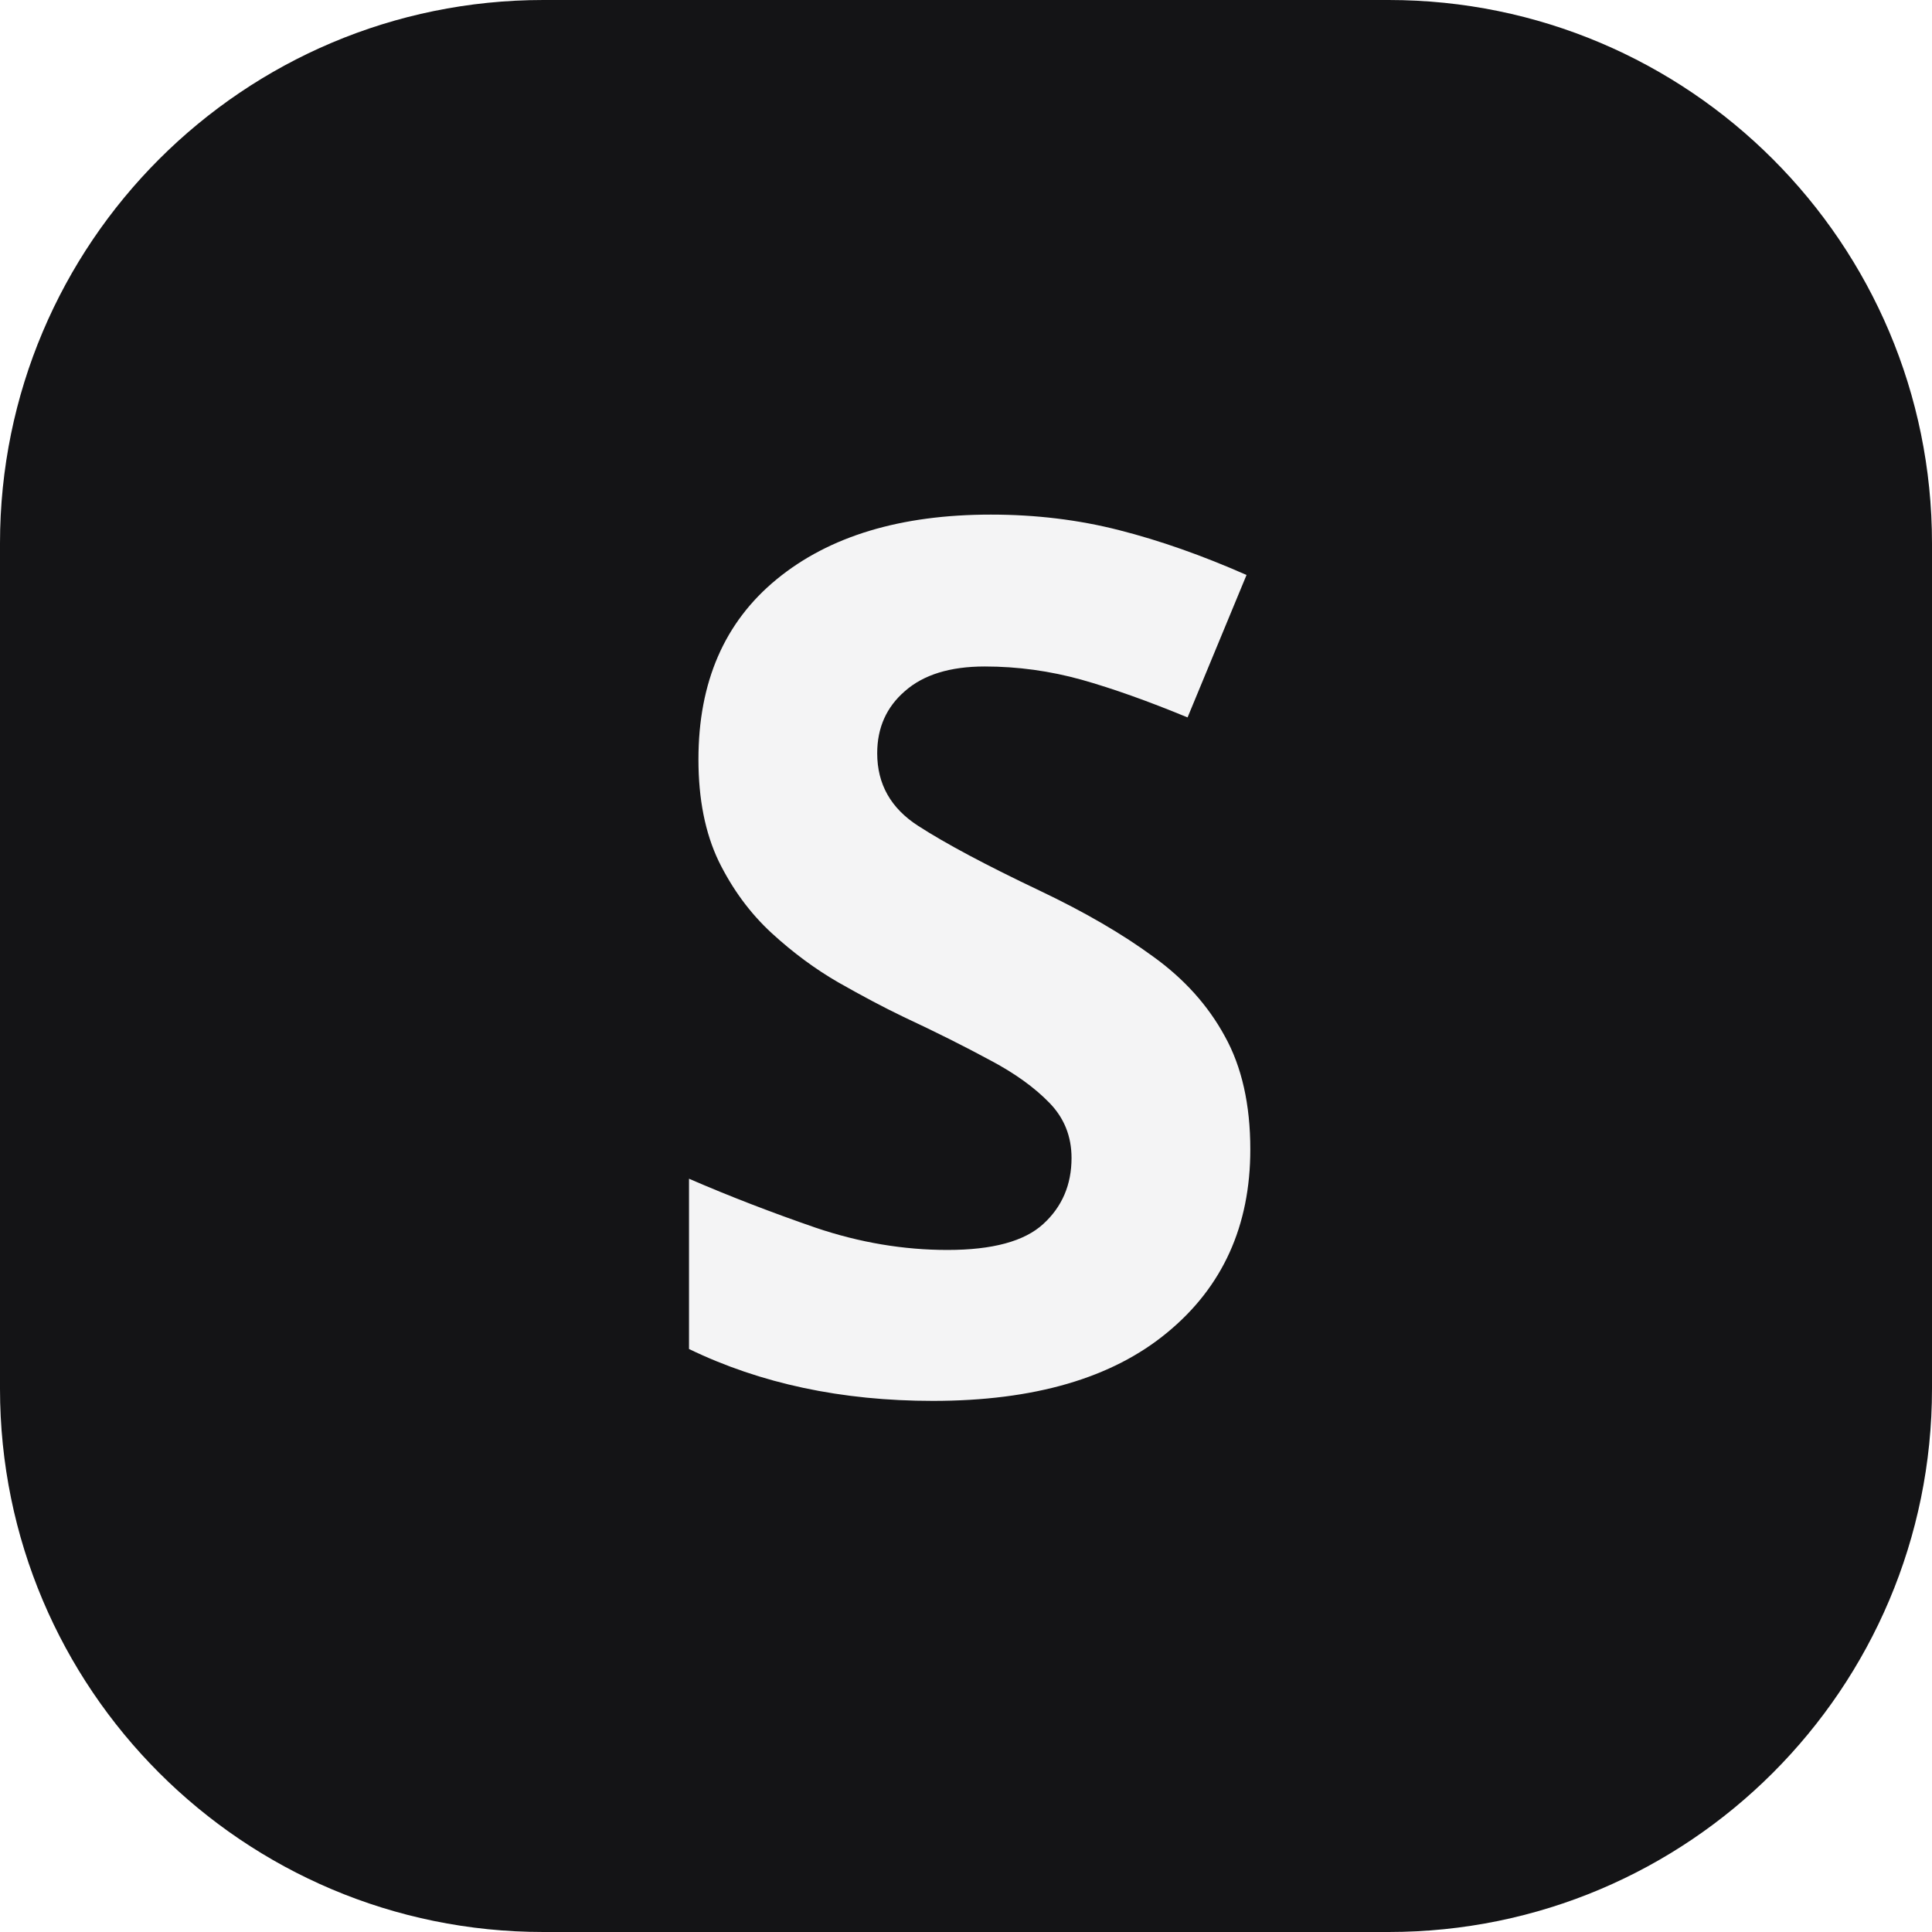
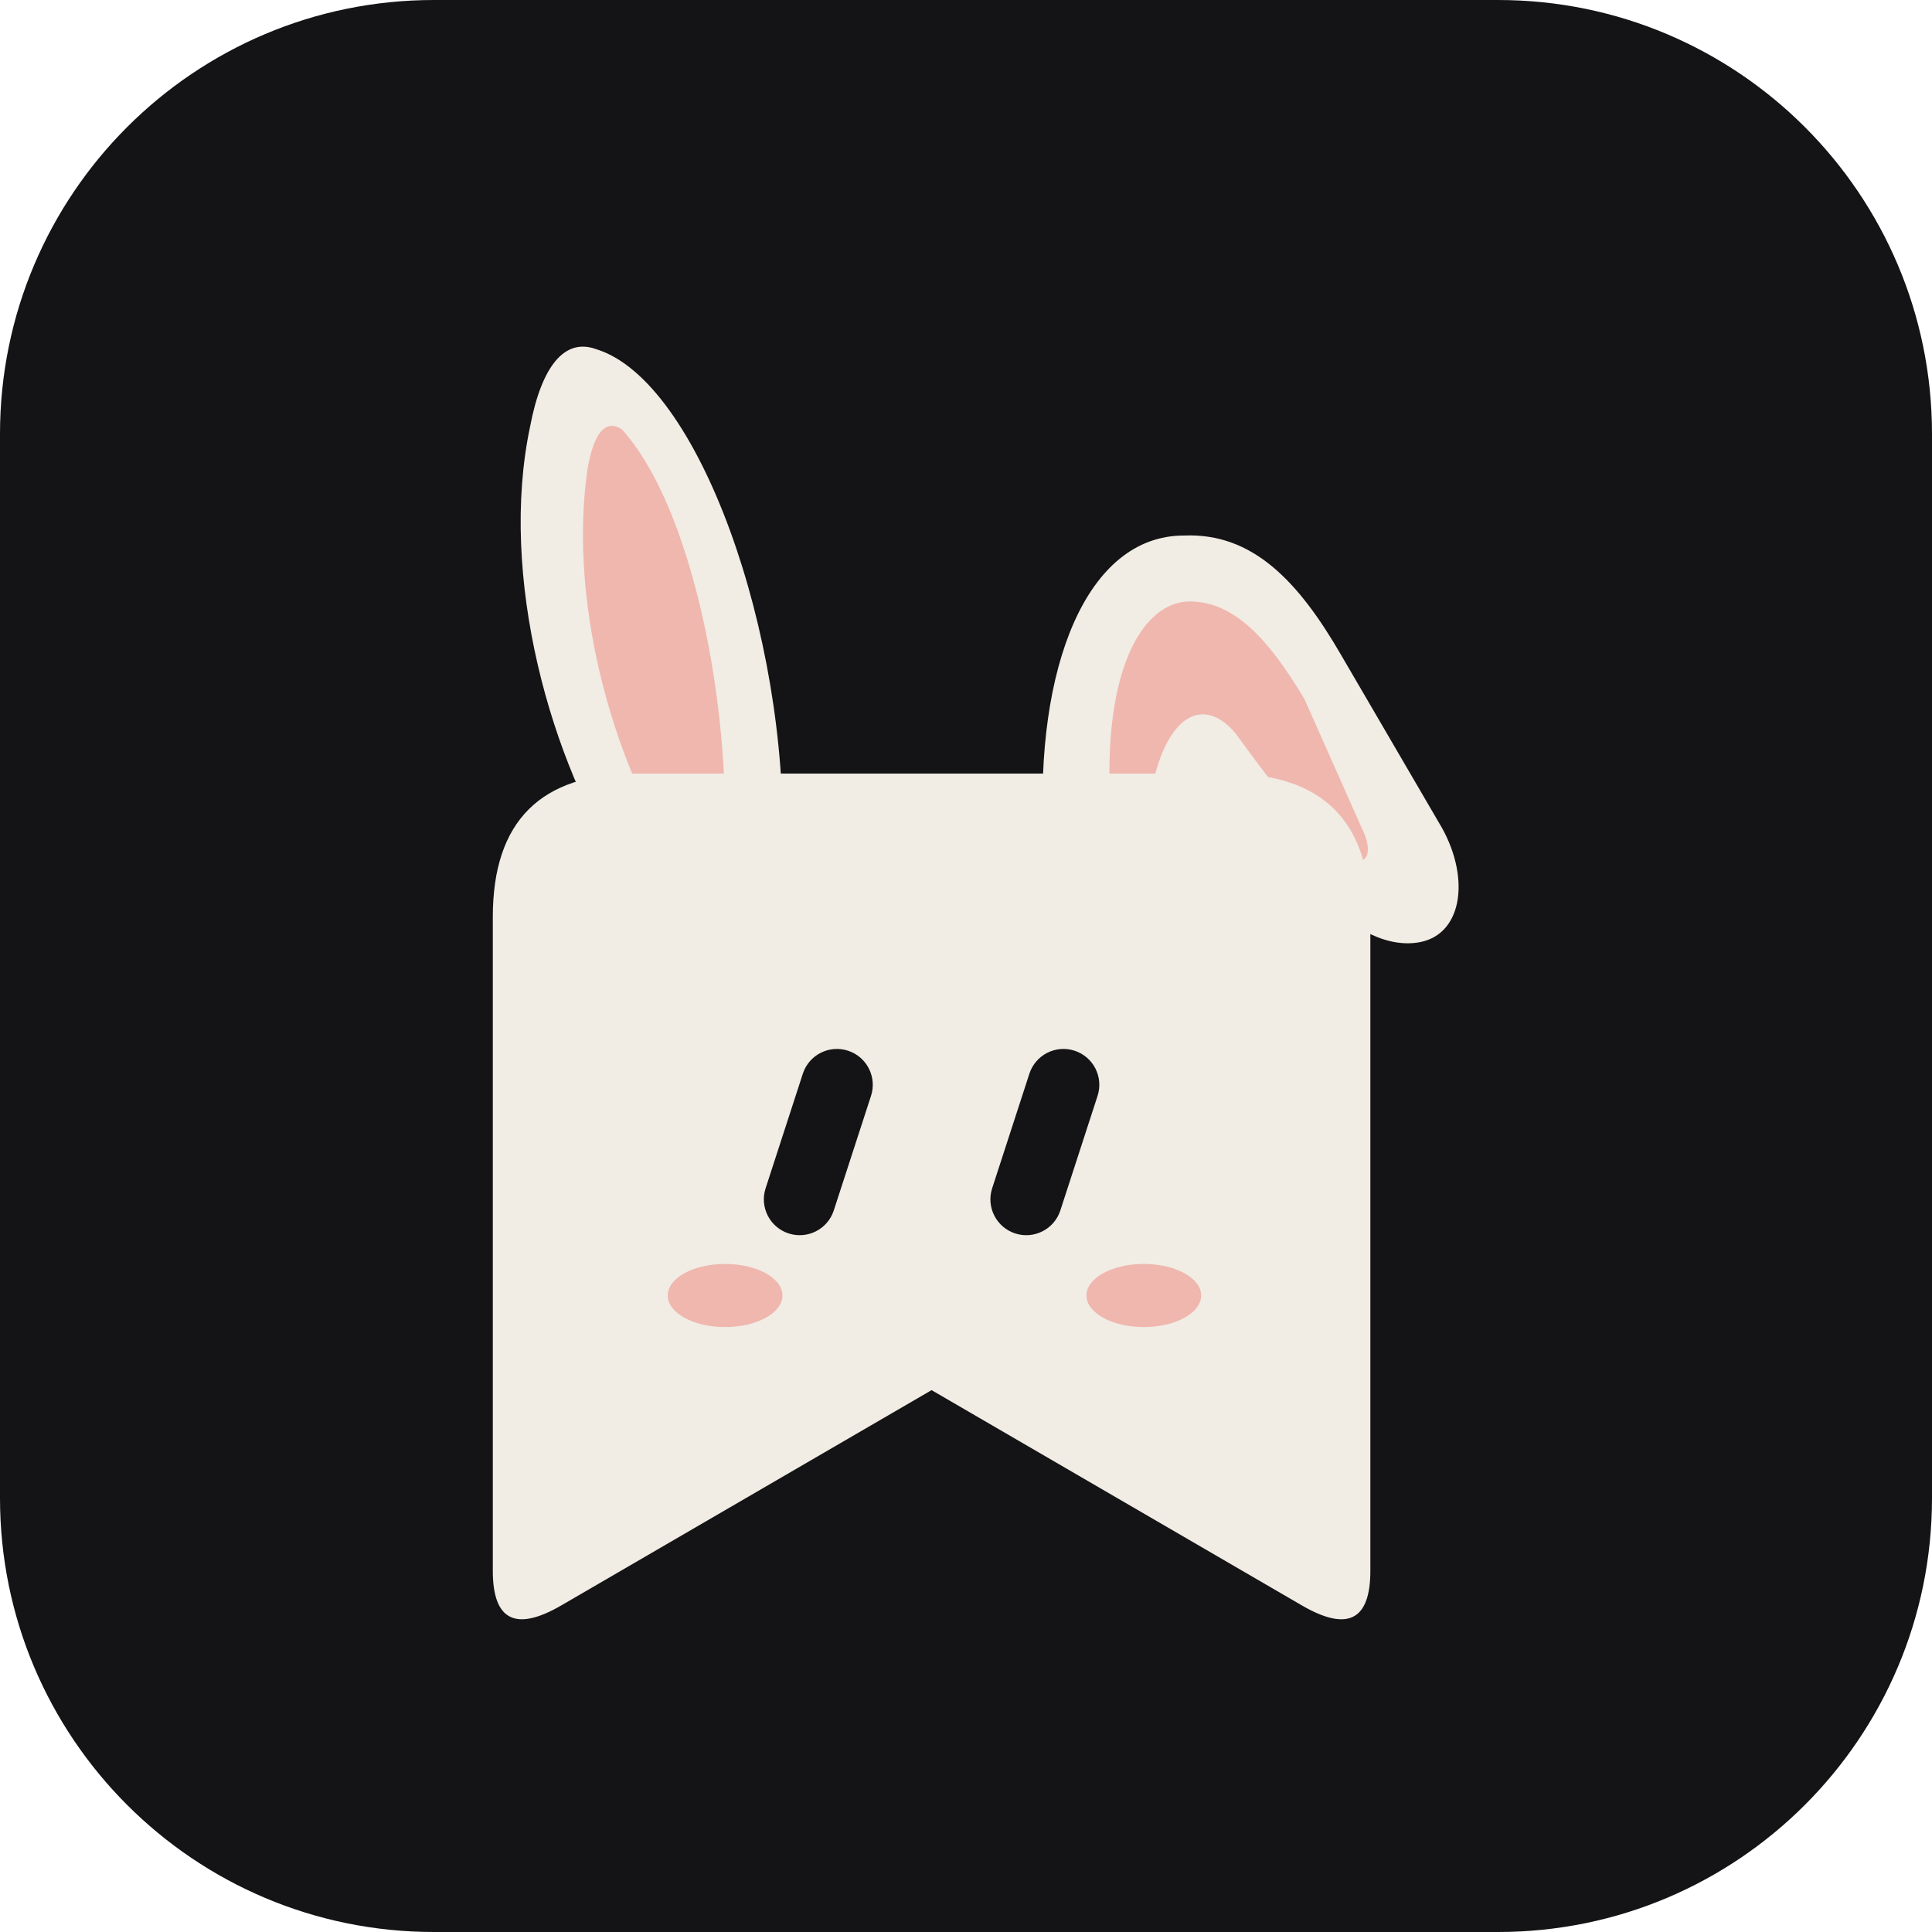
- <svg xmlns="http://www.w3.org/2000/svg" viewBox="0 0 64 64">
-   <rect width="64" height="64" rx="18" fill="#141416" />
-   <text x="32" y="46" text-anchor="middle" fill="#f4f4f5" font-family="system-ui, sans-serif" font-size="40" font-weight="700">S</text>
+ <svg xmlns="http://www.w3.org/2000/svg" viewBox="0 0 512 512">
+   <rect width="512" height="512" rx="115" fill="#141416" />
+   <g transform="translate(256 262) scale(0.76) translate(-268 -247)">
+     <path fill="#F1ECE4" d="M149 207C123 168 105 103 116 51c4-21 12-31 23-27 36 11 67 100 65 174Zm146-13c-3-59 15-105 49-105 24-1 40 16 55 42l35 60c10 18 7 38-9 40-24 3-48-31-70-59-8 14-10 31-9 46Z" />
+     <path fill="#EFB7AE" d="M160 190C142 156 130 108 136 66C138 54 142 48 148 52C170 76 184 136 184 188ZM318 172C318 130 332 112 346 112C362 112 374 126 386 146L406 191C410 199 408 204 403 202C392 198 378 180 362 158C352 146 340 150 334 172Z" />
+     <path fill="#F1ECE4" d="M103 222q0-50 50-50h206q50 0 50 50v228q0 26-24 12l-129-75-129 75q-24 14-24-12Z" />
+     <g fill="#141416">
+       <rect x="204" y="267" width="25" height="67" rx="12.5" transform="rotate(18 216.5 300.5)" />
+       <rect x="283" y="267" width="25" height="67" rx="12.5" transform="rotate(18 295.5 300.5)" />
+     </g>
+     <g fill="#EFB7AE">
+       <ellipse cx="184" cy="354" rx="20" ry="11" />
+       <ellipse cx="330" cy="354" rx="20" ry="11" />
+     </g>
+   </g>
</svg>
